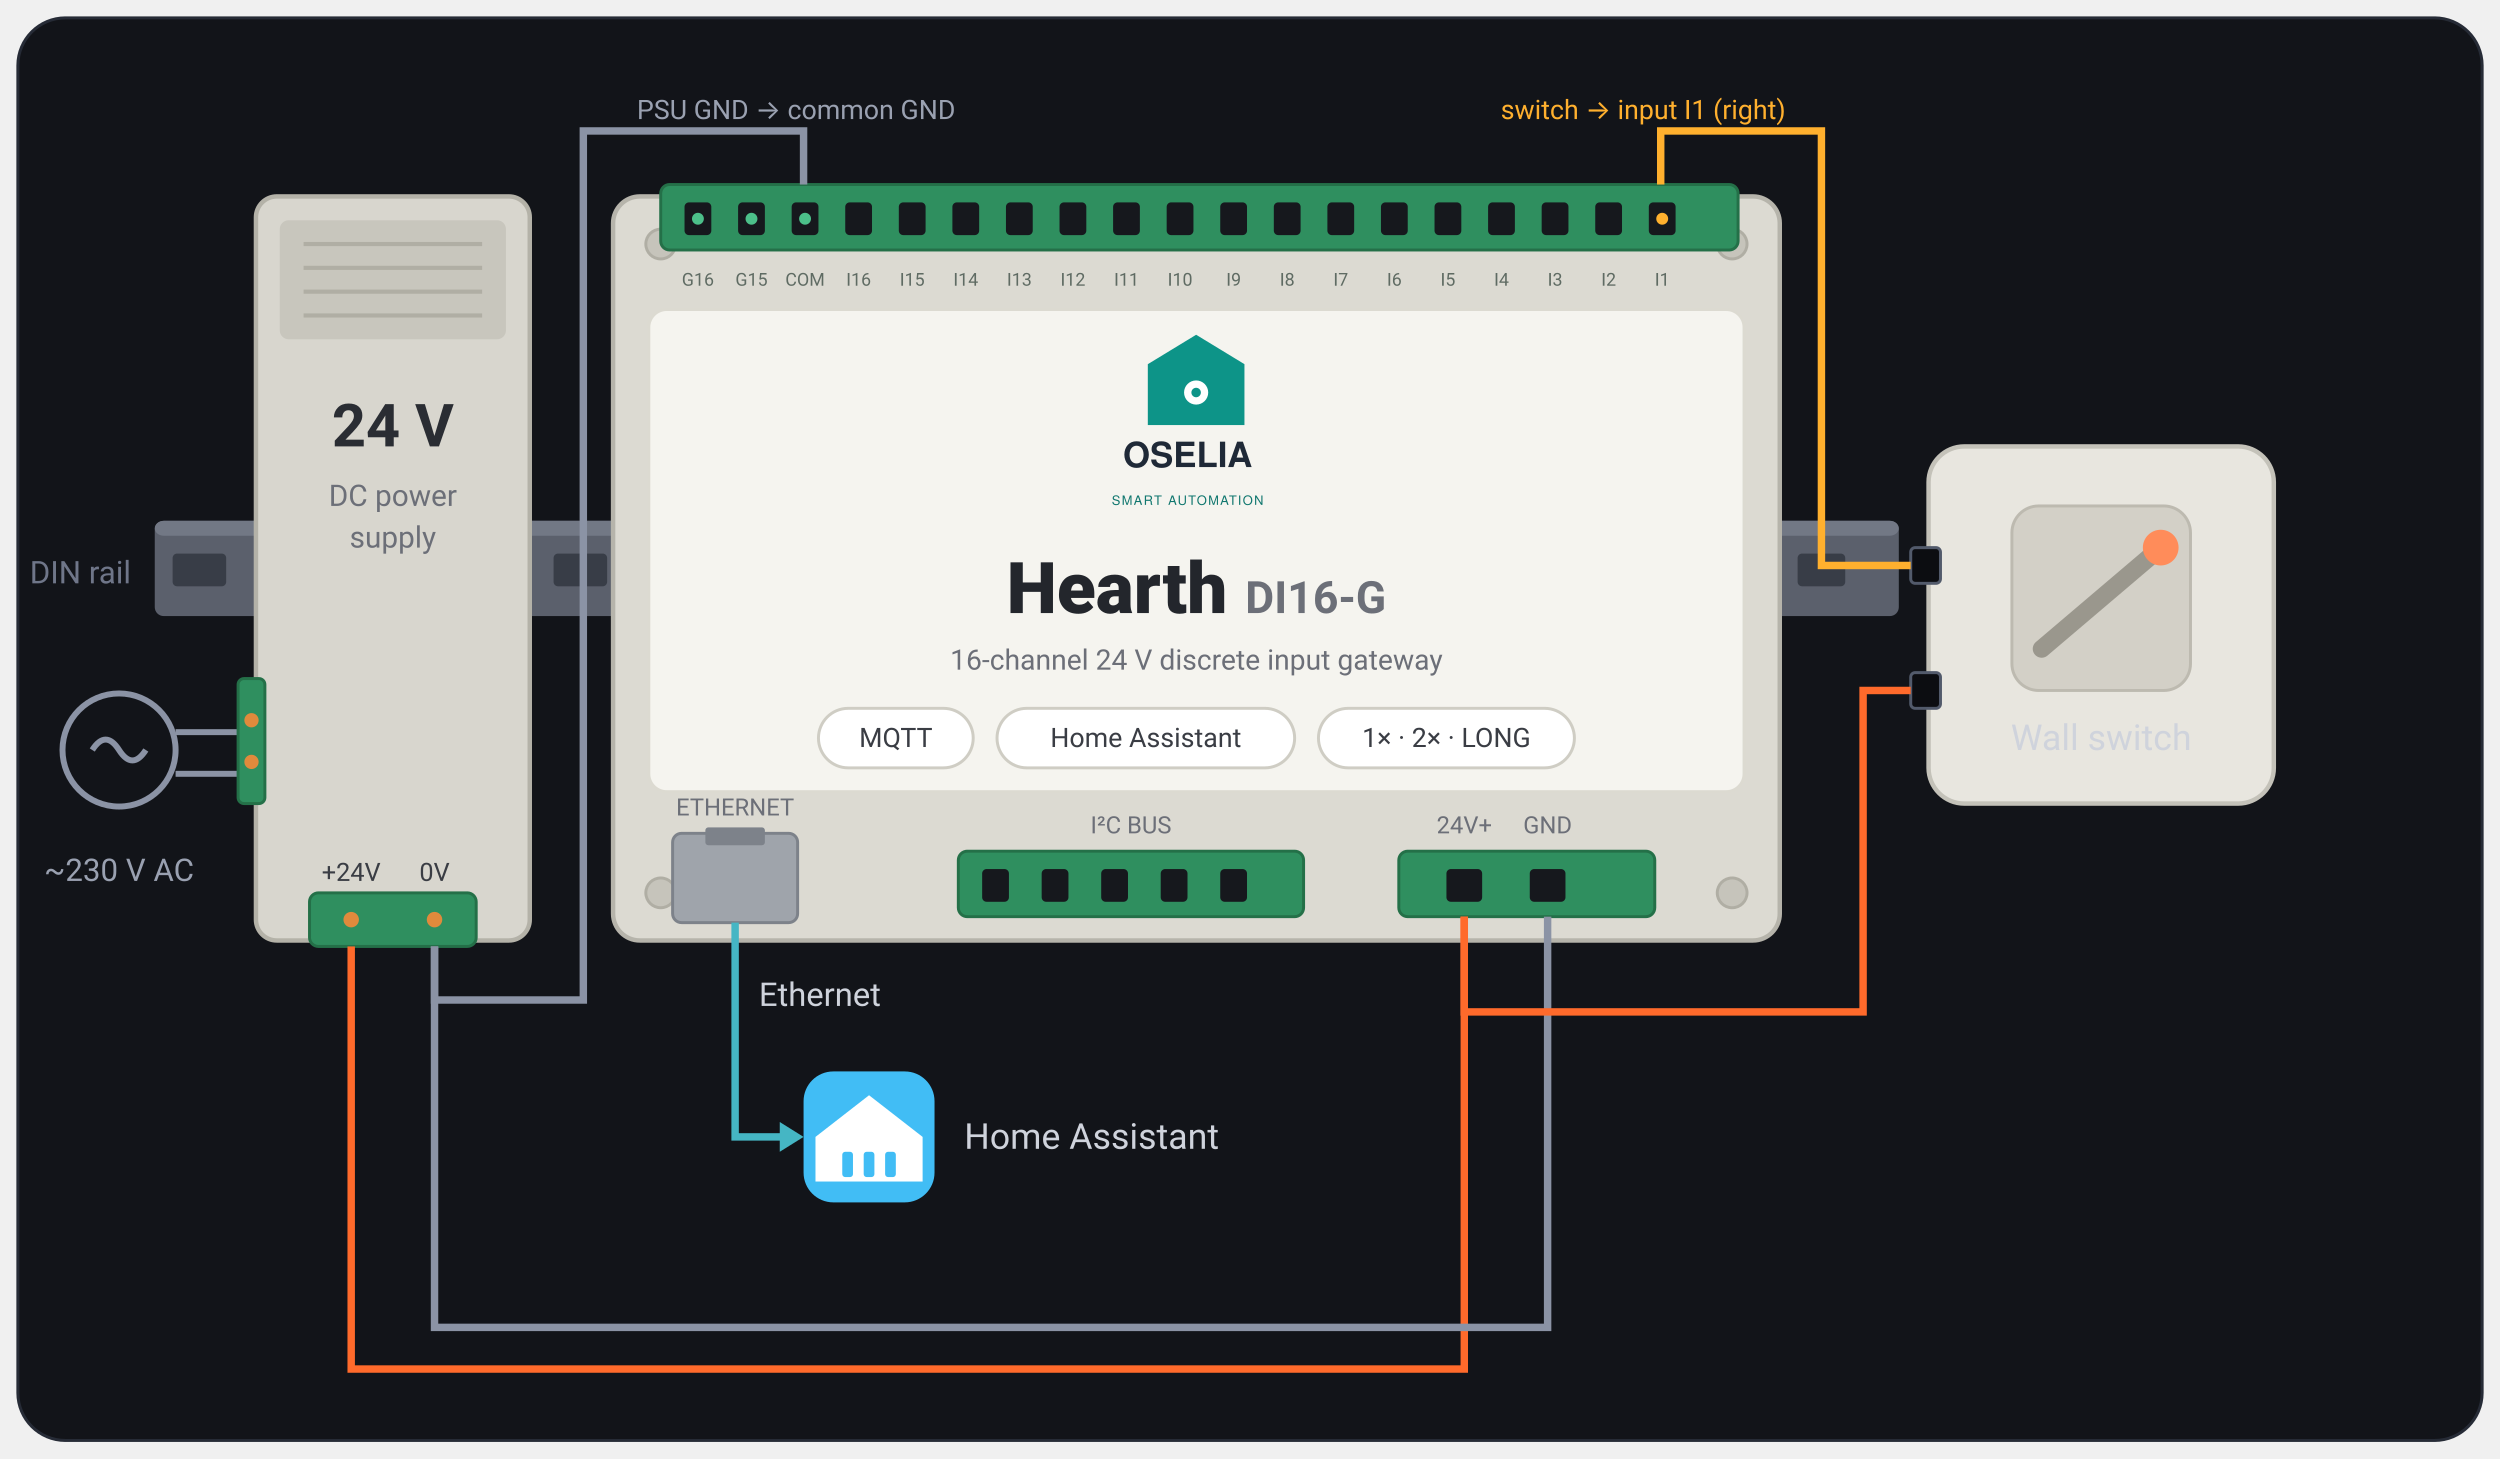
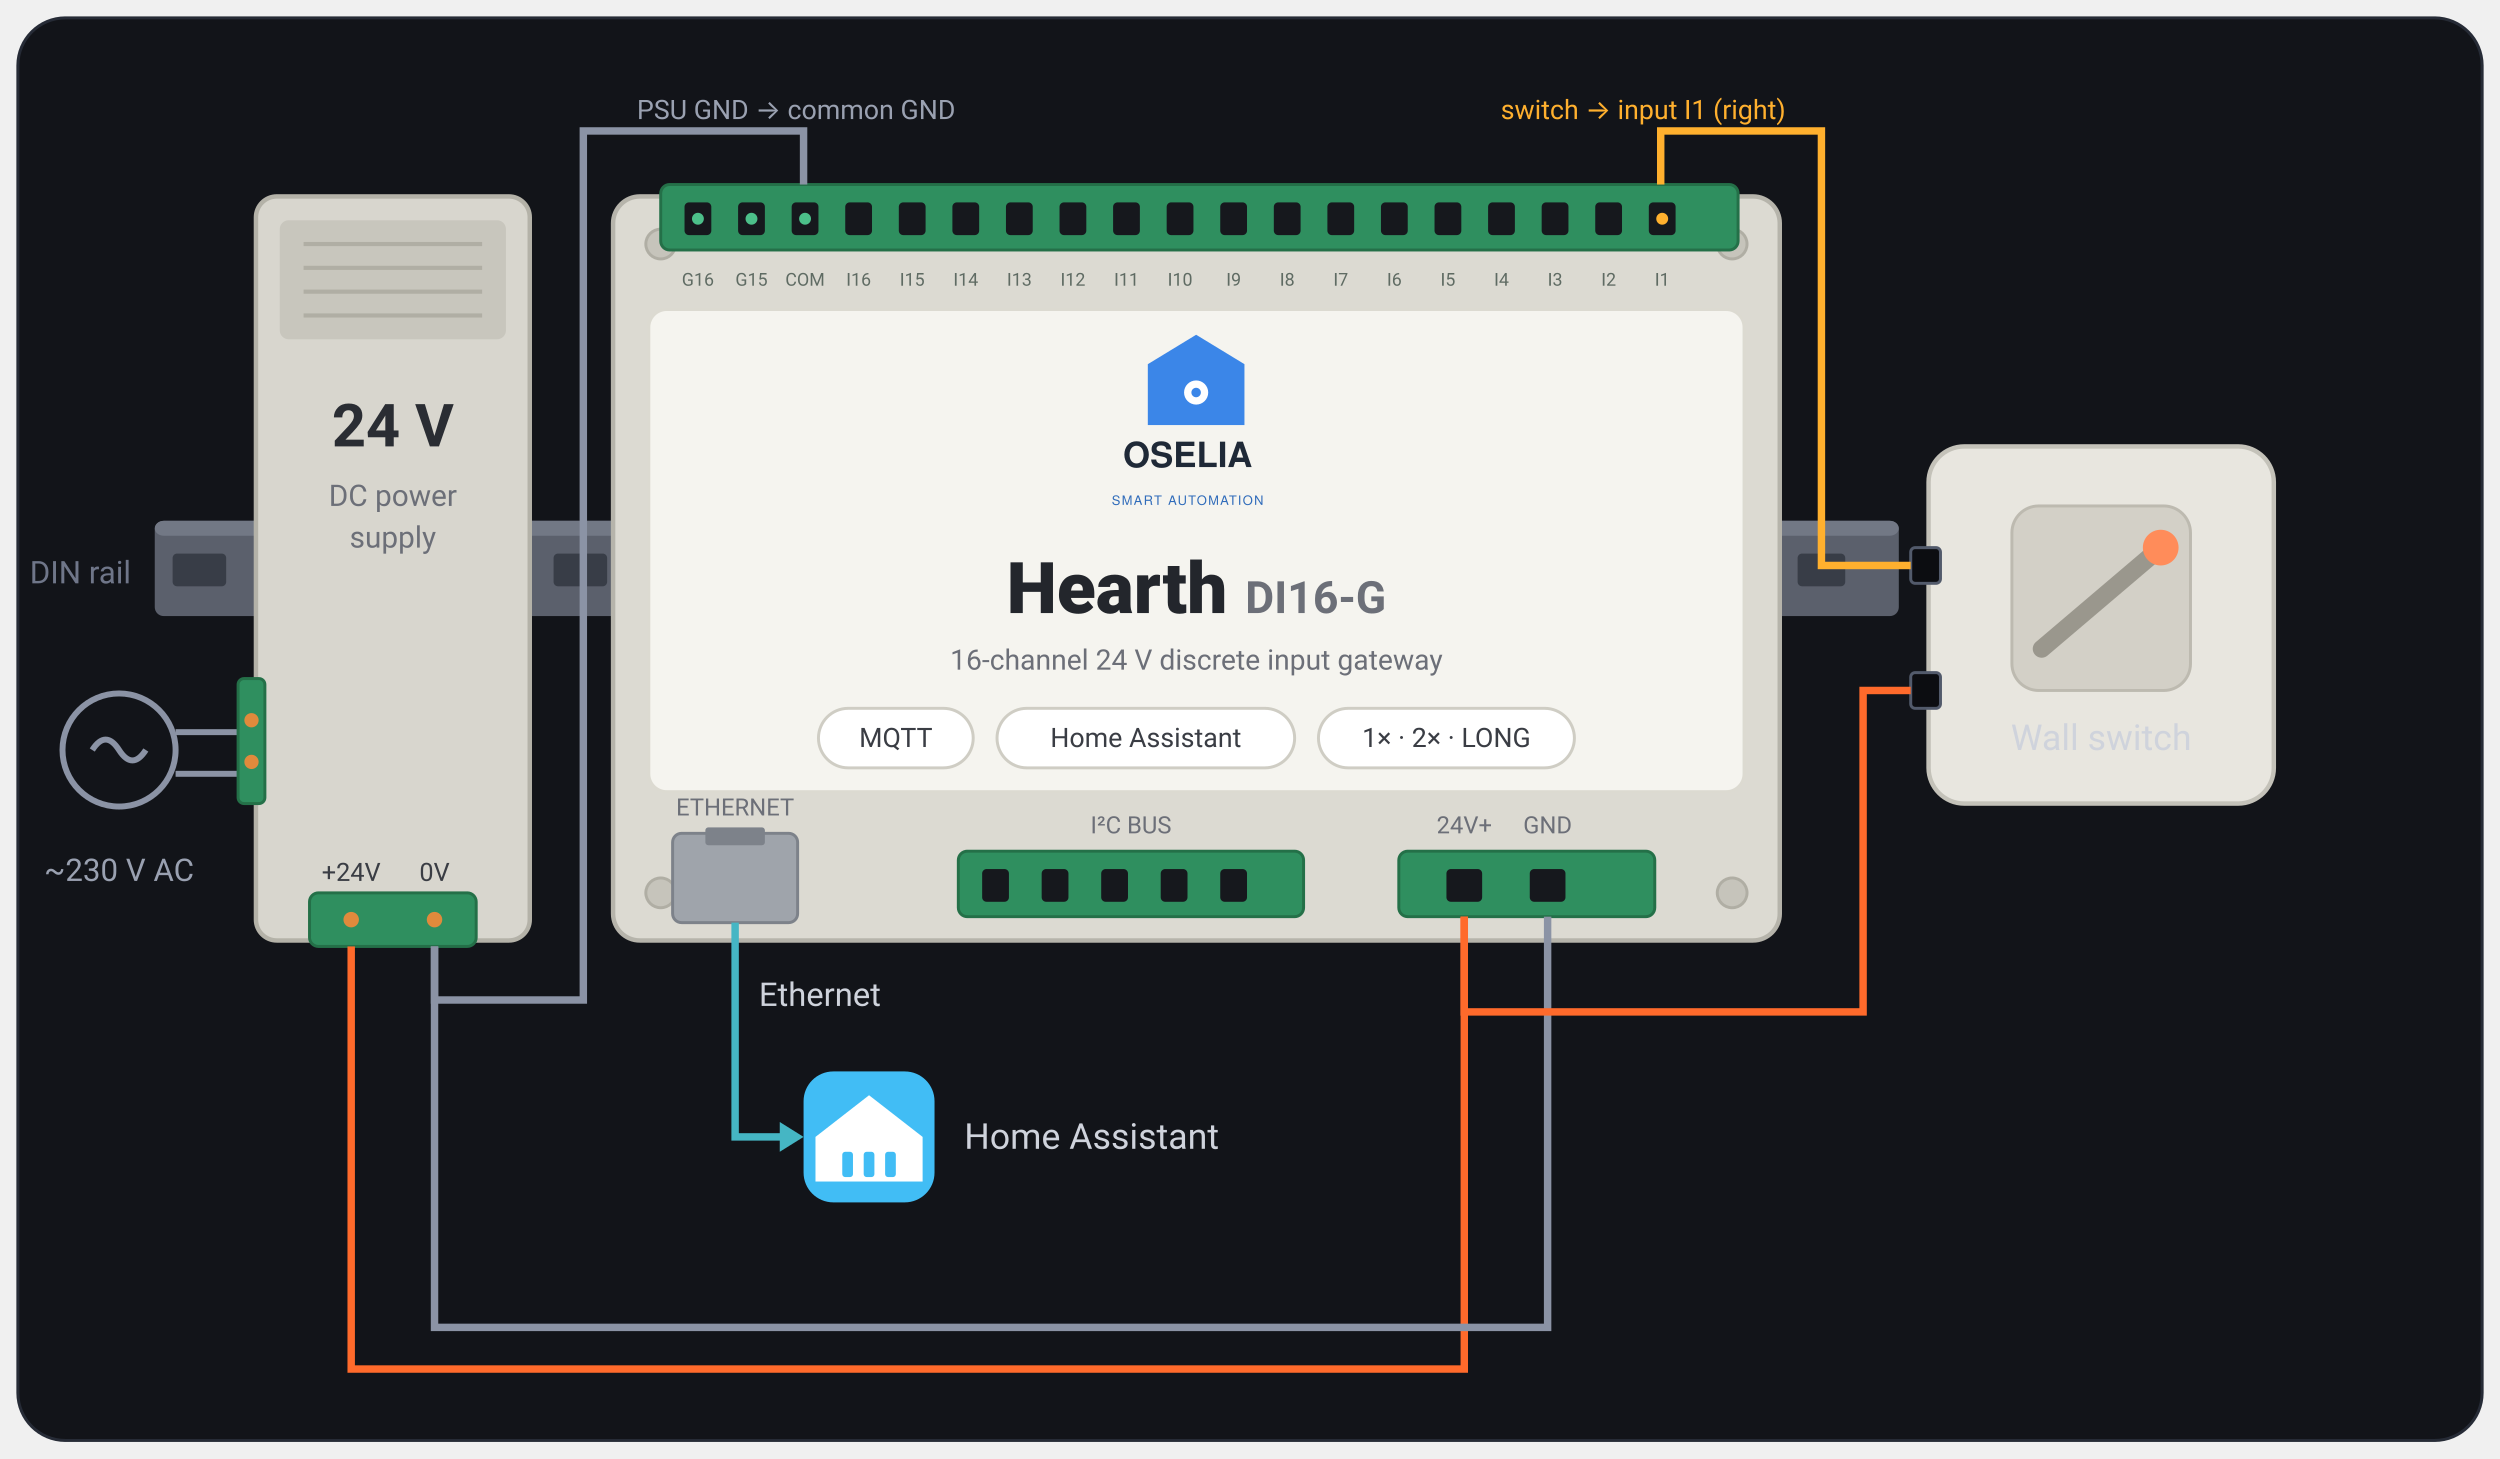
<svg xmlns="http://www.w3.org/2000/svg" viewBox="0 0 840 490" role="img" aria-label="A 24 V power supply, the OSELIA Hearth DI16-G gateway and a wall switch on a DIN rail, wired to Home Assistant" font-family="ui-sans-serif, system-ui, -apple-system, Segoe UI, Roboto, sans-serif">
  <rect x="6" y="6" width="828" height="478" rx="16" fill="#121419" stroke="#262b36" />
  <g>
    <rect x="52" y="175" width="586" height="32" rx="3" fill="#5b606c" />
    <rect x="52" y="175" width="586" height="5" rx="3" fill="#727885" />
    <g fill="#383d47">
      <rect x="58" y="186" width="18" height="11" rx="1.5" />
      <rect x="186" y="186" width="18" height="11" rx="1.5" />
      <rect x="604" y="186" width="16" height="11" rx="1.5" />
    </g>
    <text x="10" y="196" font-size="10.5" fill="#6f7689">DIN rail</text>
  </g>
  <g>
    <circle cx="40" cy="252" r="19" fill="none" stroke="#8b93a5" stroke-width="2" />
    <path d="M31 252 q4.5 -7 9 0 t9 0" fill="none" stroke="#8b93a5" stroke-width="2" />
    <text x="40" y="296" font-size="10.5" fill="#9aa1b1" text-anchor="middle">~230 V AC</text>
    <path d="M59 246 H82" stroke="#8b93a5" stroke-width="2" />
    <path d="M59 260 H82" stroke="#8b93a5" stroke-width="2" />
  </g>
  <g>
    <rect x="86" y="66" width="92" height="250" rx="7" fill="#d8d6ce" stroke="#b4b2a8" stroke-width="1.5" />
    <rect x="94" y="74" width="76" height="40" rx="3" fill="#c8c6bd" />
    <g stroke="#b0aea4" stroke-width="1.4">
      <path d="M102 82 H162" />
      <path d="M102 90 H162" />
      <path d="M102 98 H162" />
      <path d="M102 106 H162" />
    </g>
    <text x="132" y="150" font-size="20" font-weight="700" fill="#2a2d33" text-anchor="middle">24 V</text>
    <text x="132" y="170" font-size="10" fill="#6c6f78" text-anchor="middle">DC power</text>
    <text x="132" y="184" font-size="10" fill="#6c6f78" text-anchor="middle">supply</text>
    <rect x="80" y="228" width="9" height="42" rx="2" fill="#2f8f5f" stroke="#247048" />
    <circle cx="84.5" cy="242" r="2.4" fill="#e08a3c" />
    <circle cx="84.5" cy="256" r="2.4" fill="#e08a3c" />
    <rect x="104" y="300" width="56" height="18" rx="3" fill="#2f8f5f" stroke="#247048" />
    <circle cx="118" cy="309" r="2.6" fill="#e08a3c" />
    <circle cx="146" cy="309" r="2.6" fill="#e08a3c" />
    <text x="118" y="296" font-size="8.5" fill="#3a3d44" text-anchor="middle">+24V</text>
    <text x="146" y="296" font-size="8.5" fill="#3a3d44" text-anchor="middle">0V</text>
  </g>
  <g>
    <rect x="206" y="66" width="392" height="250" rx="9" fill="#dcdad2" stroke="#b6b4ab" stroke-width="1.5" />
    <g fill="#c6c4bb" stroke="#b0aea4">
      <circle cx="222" cy="82" r="5" />
      <circle cx="582" cy="82" r="5" />
      <circle cx="222" cy="300" r="5" />
      <circle cx="582" cy="300" r="5" />
    </g>
    <rect x="222" y="62" width="362" height="22" rx="3" fill="#2f8f5f" stroke="#247048" />
    <g fill="#16181d">
      <rect x="230" y="68" width="9" height="11" rx="1.5" />
      <rect x="248" y="68" width="9" height="11" rx="1.5" />
      <rect x="266" y="68" width="9" height="11" rx="1.5" />
      <rect x="284" y="68" width="9" height="11" rx="1.5" />
      <rect x="302" y="68" width="9" height="11" rx="1.5" />
      <rect x="320" y="68" width="9" height="11" rx="1.5" />
      <rect x="338" y="68" width="9" height="11" rx="1.5" />
      <rect x="356" y="68" width="9" height="11" rx="1.5" />
      <rect x="374" y="68" width="9" height="11" rx="1.5" />
      <rect x="392" y="68" width="9" height="11" rx="1.5" />
      <rect x="410" y="68" width="9" height="11" rx="1.5" />
      <rect x="428" y="68" width="9" height="11" rx="1.5" />
      <rect x="446" y="68" width="9" height="11" rx="1.5" />
      <rect x="464" y="68" width="9" height="11" rx="1.5" />
      <rect x="482" y="68" width="9" height="11" rx="1.5" />
      <rect x="500" y="68" width="9" height="11" rx="1.5" />
      <rect x="518" y="68" width="9" height="11" rx="1.5" />
      <rect x="536" y="68" width="9" height="11" rx="1.5" />
      <rect x="554" y="68" width="9" height="11" rx="1.5" />
    </g>
    <g fill="#4cc08a">
      <circle cx="234.5" cy="73.5" r="2" />
      <circle cx="252.5" cy="73.5" r="2" />
      <circle cx="270.5" cy="73.5" r="2" />
    </g>
    <circle cx="558.5" cy="73.5" r="2" fill="#ffb02e" />
    <g font-size="6" fill="#5f6b63" text-anchor="middle">
      <text x="234.5" y="96">G16</text>
      <text x="252.5" y="96">G15</text>
      <text x="270.5" y="96">COM</text>
      <text x="288.5" y="96">I16</text>
      <text x="306.5" y="96">I15</text>
      <text x="324.5" y="96">I14</text>
      <text x="342.5" y="96">I13</text>
      <text x="360.5" y="96">I12</text>
      <text x="378.5" y="96">I11</text>
      <text x="396.5" y="96">I10</text>
      <text x="414.5" y="96">I9</text>
      <text x="432.5" y="96">I8</text>
      <text x="450.5" y="96">I7</text>
      <text x="468.5" y="96">I6</text>
      <text x="486.5" y="96">I5</text>
      <text x="504.5" y="96">I4</text>
      <text x="522.5" y="96">I3</text>
      <text x="540.5" y="96">I2</text>
      <text x="558.5" y="96">I1</text>
    </g>
    <rect x="218" y="104" width="368" height="162" rx="6" fill="#f5f4ef" stroke="#dcdad1" />
    <svg x="342" y="110" width="120" height="61" viewBox="0 53 92 49" preserveAspectRatio="xMidYMid meet">
      <g transform="matrix(1 0 0 -1 0 172.91)">
-         <path d="M32.88,93.54 L58.96,93.54 L58.96,109.98 L45.92,117.92 L32.88,109.98 Z " fill="#0d9488" />
+         <path d="M32.88,93.54 L58.96,93.54 L58.96,109.98 L45.92,117.92 L32.88,109.98 Z " fill="#3b86e8" />
        <circle cx="45.92" cy="102.33" r="3.26" fill="#ffffff" />
-         <circle cx="45.92" cy="102.33" r="1.28" fill="#0d9488" />
+         <circle cx="45.92" cy="102.33" r="1.28" fill="#3b86e8" />
        <text transform="translate(26.17,82.20) scale(1,-1)" font-family="Helvetica, Arial, sans-serif" font-weight="bold" font-size="9.40" fill="#1f2937">OSELIA</text>
-         <text transform="translate(23.14,72.00) scale(1,-1)" font-family="Helvetica, Arial, sans-serif" font-weight="normal" font-size="3.50" letter-spacing="0.35" fill="#0f766e">SMART AUTOMATION</text>
+         <text transform="translate(23.14,72.00) scale(1,-1)" font-family="Helvetica, Arial, sans-serif" font-weight="normal" font-size="3.50" letter-spacing="0.35" fill="#2f6bba">SMART AUTOMATION</text>
      </g>
    </svg>
    <text x="402" y="206" font-size="24" font-weight="800" fill="#23262c" text-anchor="middle">Hearth <tspan font-size="15" font-weight="600" fill="#6c6f78">DI16-G</tspan>
    </text>
    <text x="402" y="225" font-size="9.5" fill="#6c6f78" text-anchor="middle">16-channel 24 V discrete input gateway</text>
    <g font-size="9" fill="#3a3d44" text-anchor="middle">
      <rect x="275" y="238" width="52" height="20" rx="10" fill="#fff" stroke="#cfcdc4" />
      <text x="301" y="251">MQTT</text>
      <rect x="335" y="238" width="100" height="20" rx="10" fill="#fff" stroke="#cfcdc4" />
      <text x="385" y="251">Home Assistant</text>
      <rect x="443" y="238" width="86" height="20" rx="10" fill="#fff" stroke="#cfcdc4" />
      <text x="486" y="251">1× · 2× · LONG</text>
    </g>
    <rect x="226" y="280" width="42" height="30" rx="3" fill="#9fa4ab" stroke="#7d828a" />
    <rect x="237" y="278" width="20" height="6" rx="1" fill="#7d828a" />
    <text x="247" y="274" font-size="8" fill="#6c6f78" text-anchor="middle">ETHERNET</text>
    <rect x="322" y="286" width="116" height="22" rx="3" fill="#2f8f5f" stroke="#247048" />
    <g fill="#16181d">
      <rect x="330" y="292" width="9" height="11" rx="1.5" />
      <rect x="350" y="292" width="9" height="11" rx="1.5" />
      <rect x="370" y="292" width="9" height="11" rx="1.5" />
      <rect x="390" y="292" width="9" height="11" rx="1.5" />
      <rect x="410" y="292" width="9" height="11" rx="1.5" />
    </g>
    <text x="380" y="280" font-size="8" fill="#6c6f78" text-anchor="middle">I²C BUS</text>
    <rect x="470" y="286" width="86" height="22" rx="3" fill="#2f8f5f" stroke="#247048" />
    <g fill="#16181d">
      <rect x="486" y="292" width="12" height="11" rx="1.5" />
      <rect x="514" y="292" width="12" height="11" rx="1.5" />
    </g>
    <text x="492" y="280" font-size="8" fill="#6c6f78" text-anchor="middle">24V+</text>
    <text x="520" y="280" font-size="8" fill="#6c6f78" text-anchor="middle">GND</text>
  </g>
  <g>
    <rect x="648" y="150" width="116" height="120" rx="12" fill="#e8e6df" stroke="#c4c2b9" stroke-width="1.5" />
    <rect x="676" y="170" width="60" height="62" rx="9" fill="#d3d0c7" stroke="#bdbab0" />
    <path d="M686 218 L726 184" stroke="#9a978d" stroke-width="6" stroke-linecap="round" />
    <circle cx="726" cy="184" r="6" fill="#ff8c5a" />
    <text x="706" y="252" font-size="12" fill="#cfd3dc" text-anchor="middle">Wall switch</text>
    <rect x="642" y="184" width="10" height="12" rx="1.5" fill="#0c0d11" stroke="#525a6b" />
    <rect x="642" y="226" width="10" height="12" rx="1.5" fill="#0c0d11" stroke="#525a6b" />
  </g>
  <g>
    <rect x="270" y="360" width="44" height="44" rx="10" fill="#41bdf5" />
    <path d="M292 368 L310 382 L310 397 L274 397 L274 382 Z" fill="#fff" />
    <g fill="#41bdf5">
      <rect x="283" y="387" width="3.6" height="8.5" rx="1" />
      <rect x="290.2" y="387" width="3.6" height="8.5" rx="1" />
      <rect x="297.4" y="387" width="3.6" height="8.5" rx="1" />
    </g>
    <text x="324" y="386" font-size="12" fill="#cfd3dc">Home Assistant</text>
  </g>
  <path d="M118 318 V460 H492 V308" fill="none" stroke="#ff6a2b" stroke-width="2.5" />
  <path d="M146 318 V446 H520 V308" fill="none" stroke="#8b93a5" stroke-width="2.5" />
  <path d="M492 308 V340 H626 V232 H642" fill="none" stroke="#ff6a2b" stroke-width="2.5" />
  <path d="M642 190 H612 V44 H558 V62" fill="none" stroke="#ffb02e" stroke-width="2.5" />
  <text x="600" y="40" font-size="9" fill="#ffb02e" text-anchor="end">switch → input I1 (right)</text>
  <path d="M146 318 V336 H196 V44 H270 V62" fill="none" stroke="#8b93a5" stroke-width="2.5" />
  <text x="214" y="40" font-size="9" fill="#9aa1b1" text-anchor="start">PSU GND → common GND</text>
  <path d="M247 310 V382 H266" fill="none" stroke="#45b6c4" stroke-width="2.5" />
  <path d="M262 377 l8 5 l-8 5 z" fill="#45b6c4" />
  <text x="255" y="338" font-size="11" fill="#cfd3dc">Ethernet</text>
</svg>
